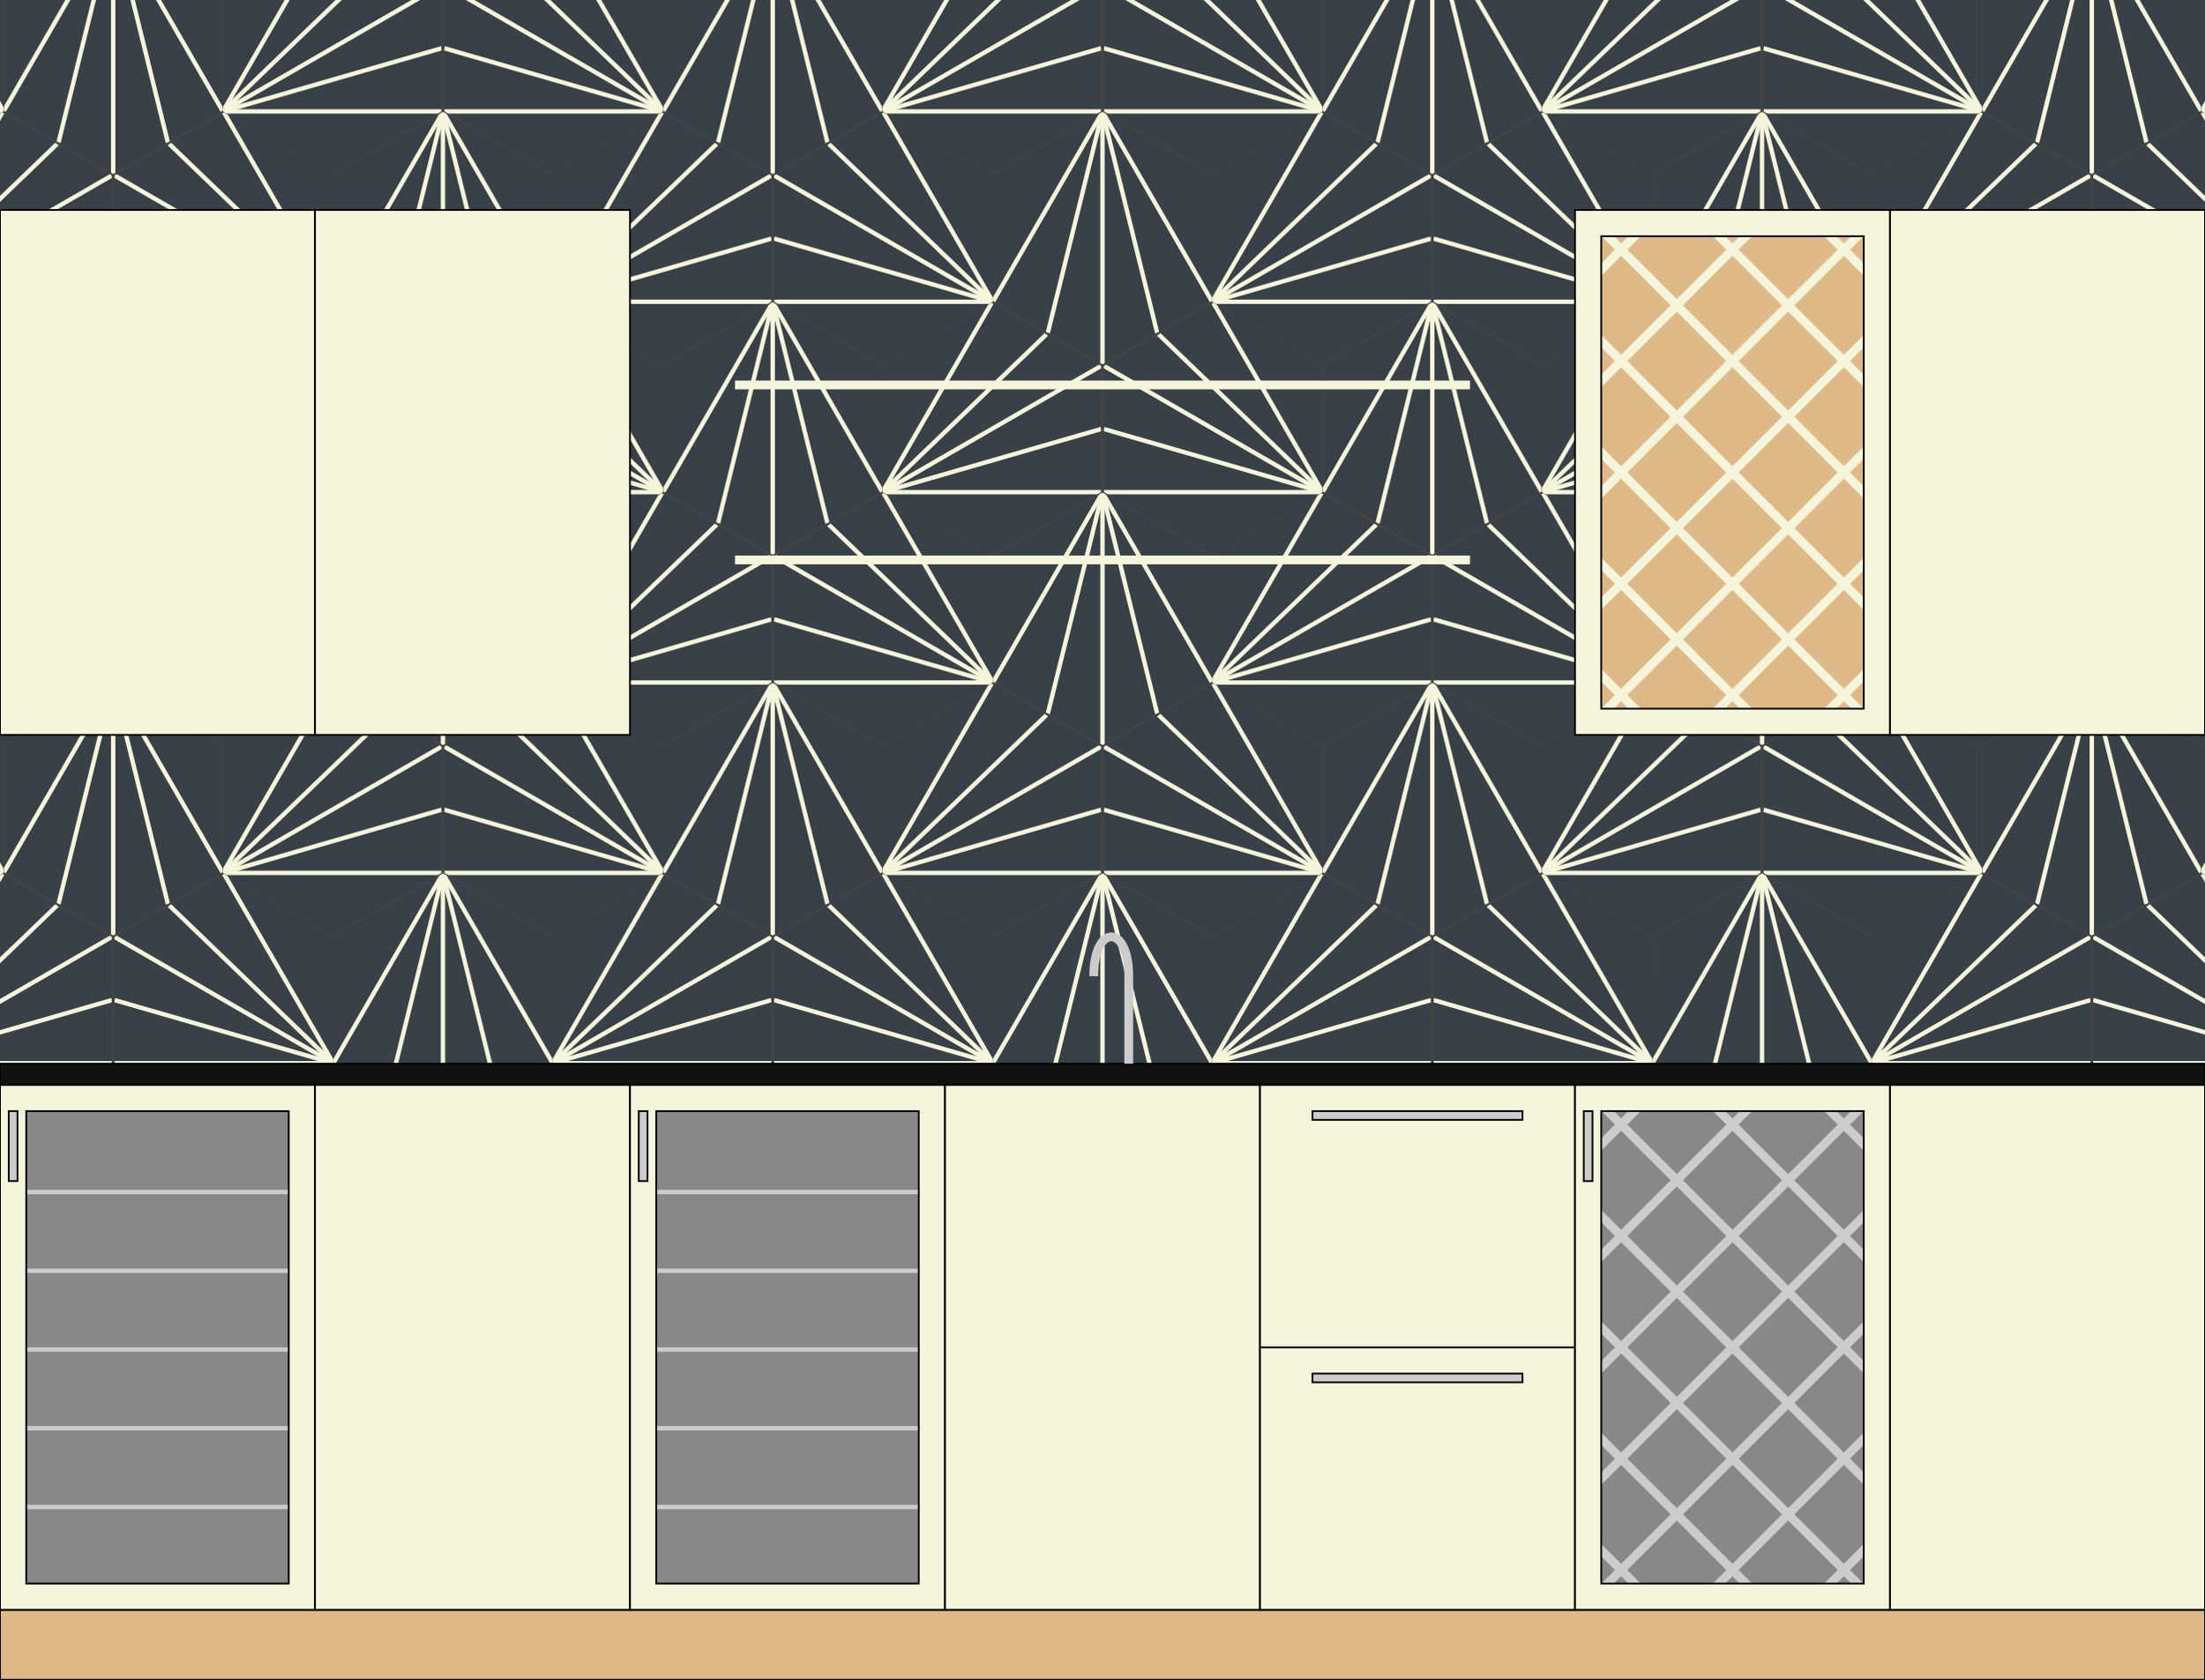
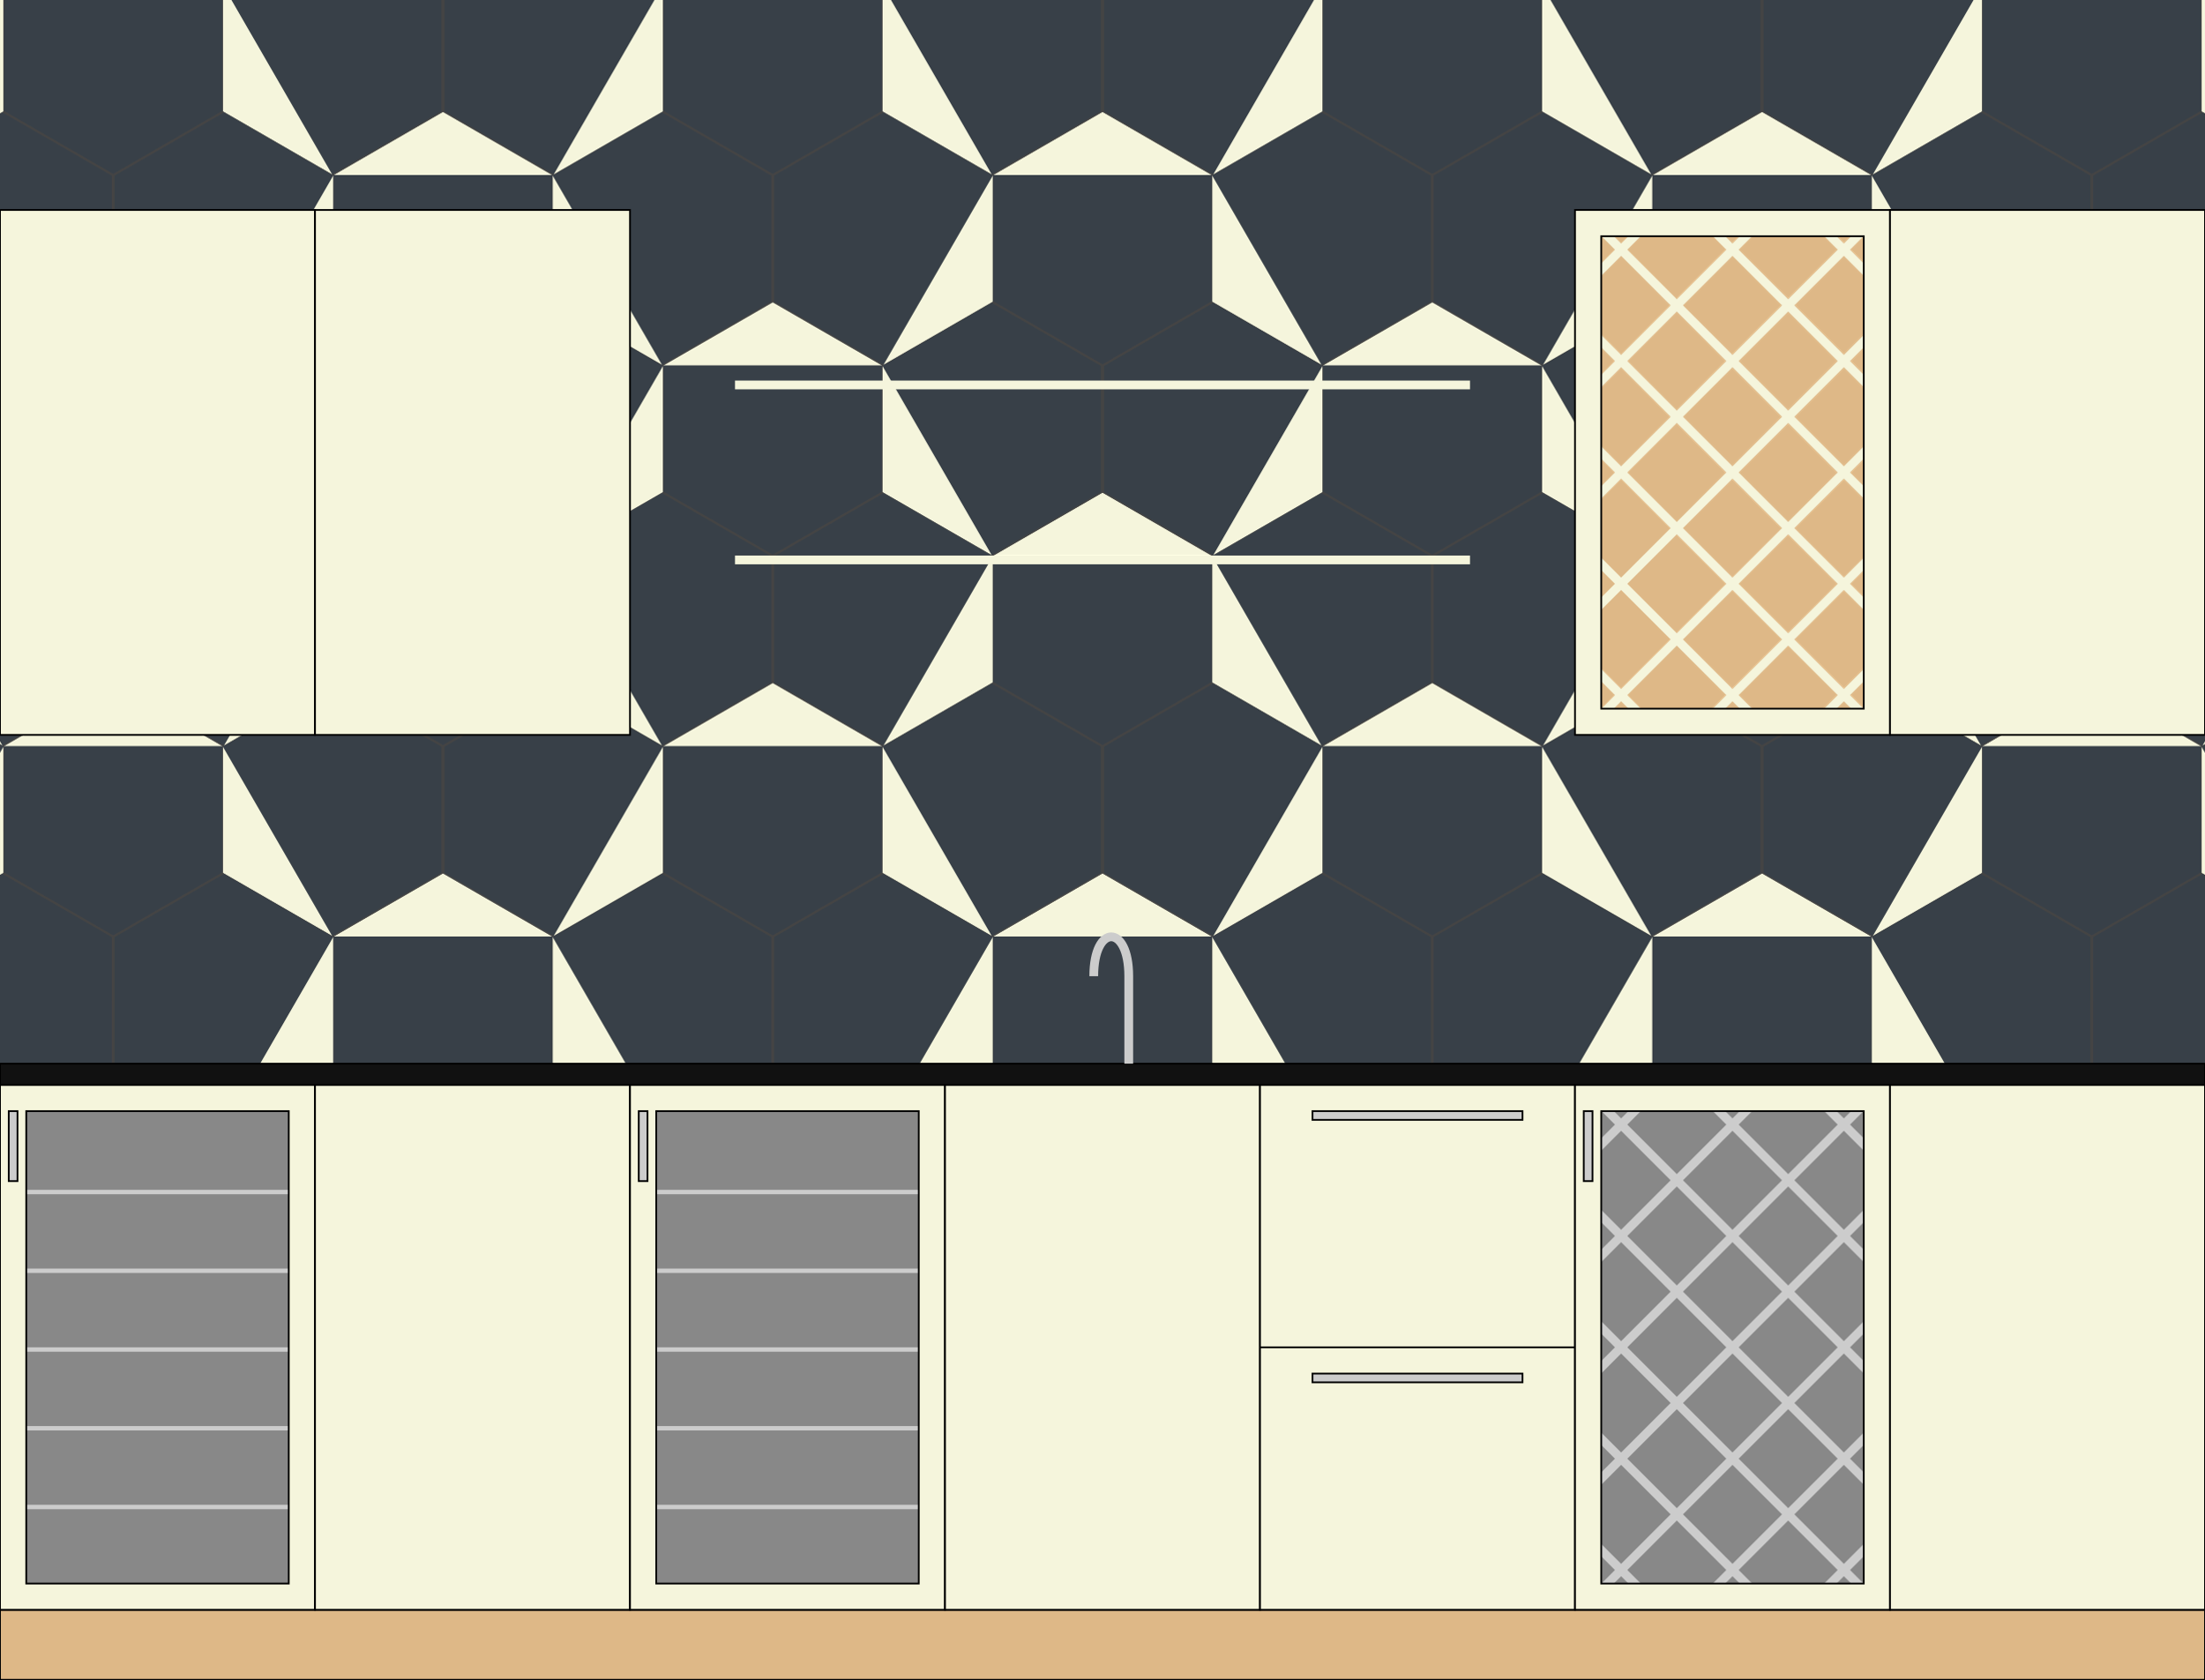
<svg xmlns="http://www.w3.org/2000/svg" viewBox="0 -96 126 96">
  <style>
        .fill-none { fill: transparent; }
        .fill-debug { fill: rgba(255, 0, 0, 0.5); }
        .fill-wood { fill: beige; }
        .fill-wood-dark { fill: burlywood; }
        .fill-tile-primary { fill: #384048; }
+         .fill-tile-inlay { fill: beige; }
        .fill-black { fill: black; }
        .fill-white { fill: white; }
        .fill-grout { fill: #444; }
        .fill-counter { fill: #111; }
        .fill-metal-dark { fill: #888; }
        .fill-metal-fixture { fill: #ccc; }

        .stroke-none { stroke: transparent; stroke-width: 0 }
        .stroke-debug { stroke: rgba(255, 0, 0, 0.5); }
        .stroke-black { stroke: black; stroke-width: 0.1; }
        .stroke-tile-inlay { stroke: beige; stroke-width: 0.1; }
        .stroke-metal-fixture { stroke: #ccc; stroke-width: 0.1; }
        .stroke-wood { stroke: beige; stroke-width: 0.1; }

        .stroke-quarter-inch { stroke-width: 0.25; }
        .stroke-half-inch { stroke-width: 0.5; }
        .stroke-inch { stroke-width: 1; }
    </style>
  <defs>
    <mask id="hex-mask">
      <path class="fill-white stroke-none" d="M-6.25 -3.608 L-6.25 3.608 L0 7.217 L6.25 3.608 L6.25 -3.608 L0 -7.217z" />
    </mask>
    <g id="hex-tile" mask="url(#hex-mask)">
      <path class="fill-tile-primary stroke-none" d="M-6.25 -3.608 L-6.25 3.608 L0 7.217 L6.25 3.608 L6.25 -3.608 L0 -7.217z" />
-       <path class="fill-none stroke-tile-inlay stroke-quarter-inch" d="M0 7.217z L0 -7.217" />
-       <path class="fill-none stroke-tile-inlay stroke-quarter-inch" d="M0 7.217z L-6.25 -3.608" />
-       <path class="fill-none stroke-tile-inlay stroke-quarter-inch" d="M0 7.217z L6.25 -3.608" />
-       <path class="fill-none stroke-tile-inlay stroke-quarter-inch" d="M0 7.217z L-3.125 -5.413" />
-       <path class="fill-none stroke-tile-inlay stroke-quarter-inch" d="M0 7.217z L3.125 -5.413" />
+       <path class="fill-tile-inlay stroke-none" d="M-6.25 3.608 L0 7.217 L6.25 3.608z" />
    </g>
    <pattern id="tile-up" viewBox="-6.375 -11.042 12.75 22.084" width="12.75" height="22.084" patternUnits="userSpaceOnUse">
      <g>
        <rect class="fill-grout" x="-12.75" y="-22.084" width="25.5" height="44.167" />
        <use x="-12.75" y="0" href="#hex-tile" />
        <use x="0" y="0" href="#hex-tile" />
        <use x="12.75" y="0" href="#hex-tile" />
        <use x="-6.375" y="11.042" href="#hex-tile" />
        <use x="6.375" y="11.042" href="#hex-tile" />
        <use x="-6.375" y="-11.042" href="#hex-tile" />
        <use x="6.375" y="-11.042" href="#hex-tile" />
      </g>
    </pattern>
    <g id="3-hex-burst" transform="rotate(180)">
      <use x="0" y="-7.217" href="#hex-tile" />
      <use x="-6.375" y="3.825" href="#hex-tile" transform-origin="-6.375 3.825" transform="rotate(-120)" />
      <use x="6.375" y="3.825" href="#hex-tile" transform-origin="6.375 3.825" transform="rotate(120)" />
    </g>
    <pattern id="tile-burst" viewBox="-19.125 -22.084 38.25 22.084" width="38.25" height="22.084" y="-36" x="63" patternUnits="userSpaceOnUse">
      <g>
        <rect class="fill-grout" x="-19.125" y="-22.084" width="38.25" height="44.167" />
        <use x="0" y="0" href="#3-hex-burst" />
        <use x="0" y="-22.084" href="#3-hex-burst" />
        <use x="19.125" y="-11.042" href="#3-hex-burst" />
        <use x="-19.125" y="-11.042" href="#3-hex-burst" />
        <use x="19.125" y="11.042" href="#3-hex-burst" />
        <use x="-19.125" y="11.042" href="#3-hex-burst" />
        <use x="19.125" y="-33.125" href="#3-hex-burst" />
        <use x="-19.125" y="-33.125" href="#3-hex-burst" />
      </g>
    </pattern>
    <g id="3-hex-burst-thin" transform="rotate(180)">
      <use x="0" y="-7.217" href="#hex-tile" />
      <use x="-6.312" y="3.663" href="#hex-tile" transform-origin="-6.312 3.663" transform="rotate(-120)" />
      <use x="6.312" y="3.663" href="#hex-tile" transform-origin="6.312 3.663" transform="rotate(120)" />
    </g>
    <pattern id="tile-burst-thin" viewBox="-18.844 -21.759 37.688 21.759" width="37.688" height="21.759" y="-35.21" x="63" patternUnits="userSpaceOnUse">
      <g>
        <rect class="fill-grout" x="-19.125" y="-22.084" width="38.25" height="44.167" />
        <use x="0" y="0" href="#3-hex-burst-thin" />
        <use x="0" y="-21.759" href="#3-hex-burst-thin" />
        <use x="18.844" y="-10.879" href="#3-hex-burst-thin" />
        <use x="-18.844" y="-10.879" href="#3-hex-burst-thin" />
        <use x="18.844" y="-32.638" href="#3-hex-burst-thin" />
        <use x="-18.844" y="-32.638" href="#3-hex-burst-thin" />
      </g>
    </pattern>
    <g id="3-hex-tri-thin" transform="rotate(180)">
      <use x="0" y="-7.217" href="#hex-tile" transform-origin="0 -7.217" transform="rotate(-180)" />
      <use x="-6.312" y="3.663" href="#hex-tile" transform-origin="-6.312 3.663" transform="rotate(-300)" />
      <use x="6.312" y="3.663" href="#hex-tile" transform-origin="6.312 3.663" transform="rotate(300)" />
    </g>
    <pattern id="tile-tri-thin" viewBox="-18.844 -21.759 37.688 21.759" width="37.688" height="21.759" y="-35.21" x="63" patternUnits="userSpaceOnUse">
      <g>
        <rect class="fill-grout" x="-19.125" y="-22.084" width="38.25" height="44.167" />
        <use x="0" y="0" href="#3-hex-tri-thin" />
        <use x="0" y="-21.759" href="#3-hex-tri-thin" />
        <use x="18.844" y="-10.879" href="#3-hex-tri-thin" />
        <use x="-18.844" y="-10.879" href="#3-hex-tri-thin" />
        <use x="18.844" y="-32.638" href="#3-hex-tri-thin" />
        <use x="-18.844" y="-32.638" href="#3-hex-tri-thin" />
      </g>
    </pattern>
    <pattern id="tile-up-thin" viewBox="-6.281 -10.879 12.562 21.759" width="12.562" height="21.759" patternUnits="userSpaceOnUse">
      <g>
        <rect class="fill-grout" x="-12.562" y="-21.759" width="25.5" height="44.167" />
        <use x="-12.562" y="0" href="#hex-tile" />
        <use x="0" y="0" href="#hex-tile" />
        <use x="12.562" y="0" href="#hex-tile" />
        <use x="-6.281" y="10.879" href="#hex-tile" />
        <use x="6.281" y="10.879" href="#hex-tile" />
        <use x="-6.281" y="-10.879" href="#hex-tile" />
        <use x="6.281" y="-10.879" href="#hex-tile" />
      </g>
    </pattern>
    <g id="cabinet">
      <rect class="fill-wood stroke-black" width="18" height="30" />
    </g>
    <pattern id="wine-cabinet-fill" viewBox="0 0 6.364 6.364" width="6.364" height="6.364" patternContentUnits="objectBoundingBox" patternUnits="userSpaceOnUse">
      <rect class="fill-wood-dark" x="0" y="0" width="4" height="4" transform="translate(0 0.353553) rotate(45)" />
      <rect class="fill-wood-dark" x="0" y="0" width="4" height="4" transform="translate(6.363961 0.353553) rotate(45)" />
      <rect class="fill-wood-dark" x="0" y="0" width="4" height="4" transform="translate(0.353553 0) rotate(-45)" />
      <rect class="fill-wood-dark" x="0" y="0" width="4" height="4" transform="translate(0.353553 6.363961) rotate(-45)" />
    </pattern>
    <g id="wine-cabinet">
      <use href="#cabinet" x="0" y="0" />
      <rect class="stroke-black" fill="url(#wine-cabinet-fill)" x="-7.5" y="-13.5" width="15" height="27" transform="translate(9 15)" />
    </g>
    <pattern id="wine-fridge-cabinet-fill" viewBox="0 0 6.364 6.364" width="6.364" height="6.364" patternContentUnits="objectBoundingBox" patternUnits="userSpaceOnUse">
      <rect class="fill-metal-fixture" x="0" y="0" width="6.364" height="6.364" />
      <rect class="fill-metal-dark" x="0" y="0" width="4" height="4" transform="translate(0 0.353553) rotate(45)" />
      <rect class="fill-metal-dark" x="0" y="0" width="4" height="4" transform="translate(6.363961 0.353553) rotate(45)" />
      <rect class="fill-metal-dark" x="0" y="0" width="4" height="4" transform="translate(0.353553 0) rotate(-45)" />
      <rect class="fill-metal-dark" x="0" y="0" width="4" height="4" transform="translate(0.353553 6.363961) rotate(-45)" />
    </pattern>
    <g id="wine-fridge-cabinet">
      <use href="#cabinet" x="0" y="0" />
      <rect class="stroke-black" fill="url(#wine-fridge-cabinet-fill)" x="-7.5" y="-13.5" width="15" height="27" transform="translate(9 15)" />
      <rect class="stroke-black fill-metal-fixture" x="0.5" y="1.5" width="0.5" height="4" />
    </g>
    <g id="drink-fridge-cabinet">
      <use href="#cabinet" x="0" y="0" />
      <rect class="stroke-none fill-metal-dark" x="1.5" y="1.5" width="15" height="27" />
      <rect class="stroke-none fill-metal-fixture" x="1.5" y="6" width="15" height="0.25" />
      <rect class="stroke-none fill-metal-fixture" x="1.5" y="10.5" width="15" height="0.25" />
      <rect class="stroke-none fill-metal-fixture" x="1.5" y="15" width="15" height="0.25" />
      <rect class="stroke-none fill-metal-fixture" x="1.5" y="19.5" width="15" height="0.25" />
      <rect class="stroke-none fill-metal-fixture" x="1.5" y="24" width="15" height="0.25" />
      <rect class="stroke-black fill-none" x="1.5" y="1.5" width="15" height="27" />
      <rect class="stroke-black fill-metal-fixture" x="0.5" y="1.5" width="0.5" height="4" />
    </g>
    <g id="drawer-cabinet">
      <use href="#cabinet" x="0" y="0" />
      <line class="stroke-black" x1="0" y1="15" x2="18" y2="15" />
      <rect class="stroke-black fill-metal-fixture" x="3" y="1.5" width="12" height="0.5" />
      <rect class="stroke-black fill-metal-fixture" x="3" y="16.5" width="12" height="0.5" />
    </g>
  </defs>
  <rect class="stroke-none" fill="url(#tile-burst-thin)" x="0" y="-96" width="126" height="96" />
  <g id="base-cabinets">
    <rect class="fill-wood-dark stroke-black" x="0" y="-4" width="126" height="4" />
    <use href="#drink-fridge-cabinet" x="0" y="-34" />
    <use href="#cabinet" x="18" y="-34" />
    <use href="#drink-fridge-cabinet" x="36" y="-34" />
    <use href="#cabinet" x="54" y="-34" />
    <use href="#drawer-cabinet" x="72" y="-34" />
    <use href="#wine-fridge-cabinet" x="90" y="-34" />
    <use href="#cabinet" x="108" y="-34" />
    <rect class="fill-counter stroke-black" x="0" y="-35.21" width="126" height="1.21" />
    <path d="M0 0 v-5 C0 -8 -2 -8 -2 -5" class="stroke-metal-fixture stroke-half-inch fill-none" transform="translate(64.5 -35.20968)" />
  </g>
  <g id="top-cabinets">
    <use href="#cabinet" x="0" y="-84" />
    <use href="#cabinet" x="18" y="-84" />
    <use href="#wine-cabinet" x="90" y="-84" />
    <use href="#cabinet" x="108" y="-84" />
    <line class="stroke-wood stroke-half-inch" x1="42" x2="84" y1="-64" y2="-64" />
    <line class="stroke-wood stroke-half-inch" x1="42" x2="84" y1="-74" y2="-74" />
  </g>
</svg>
